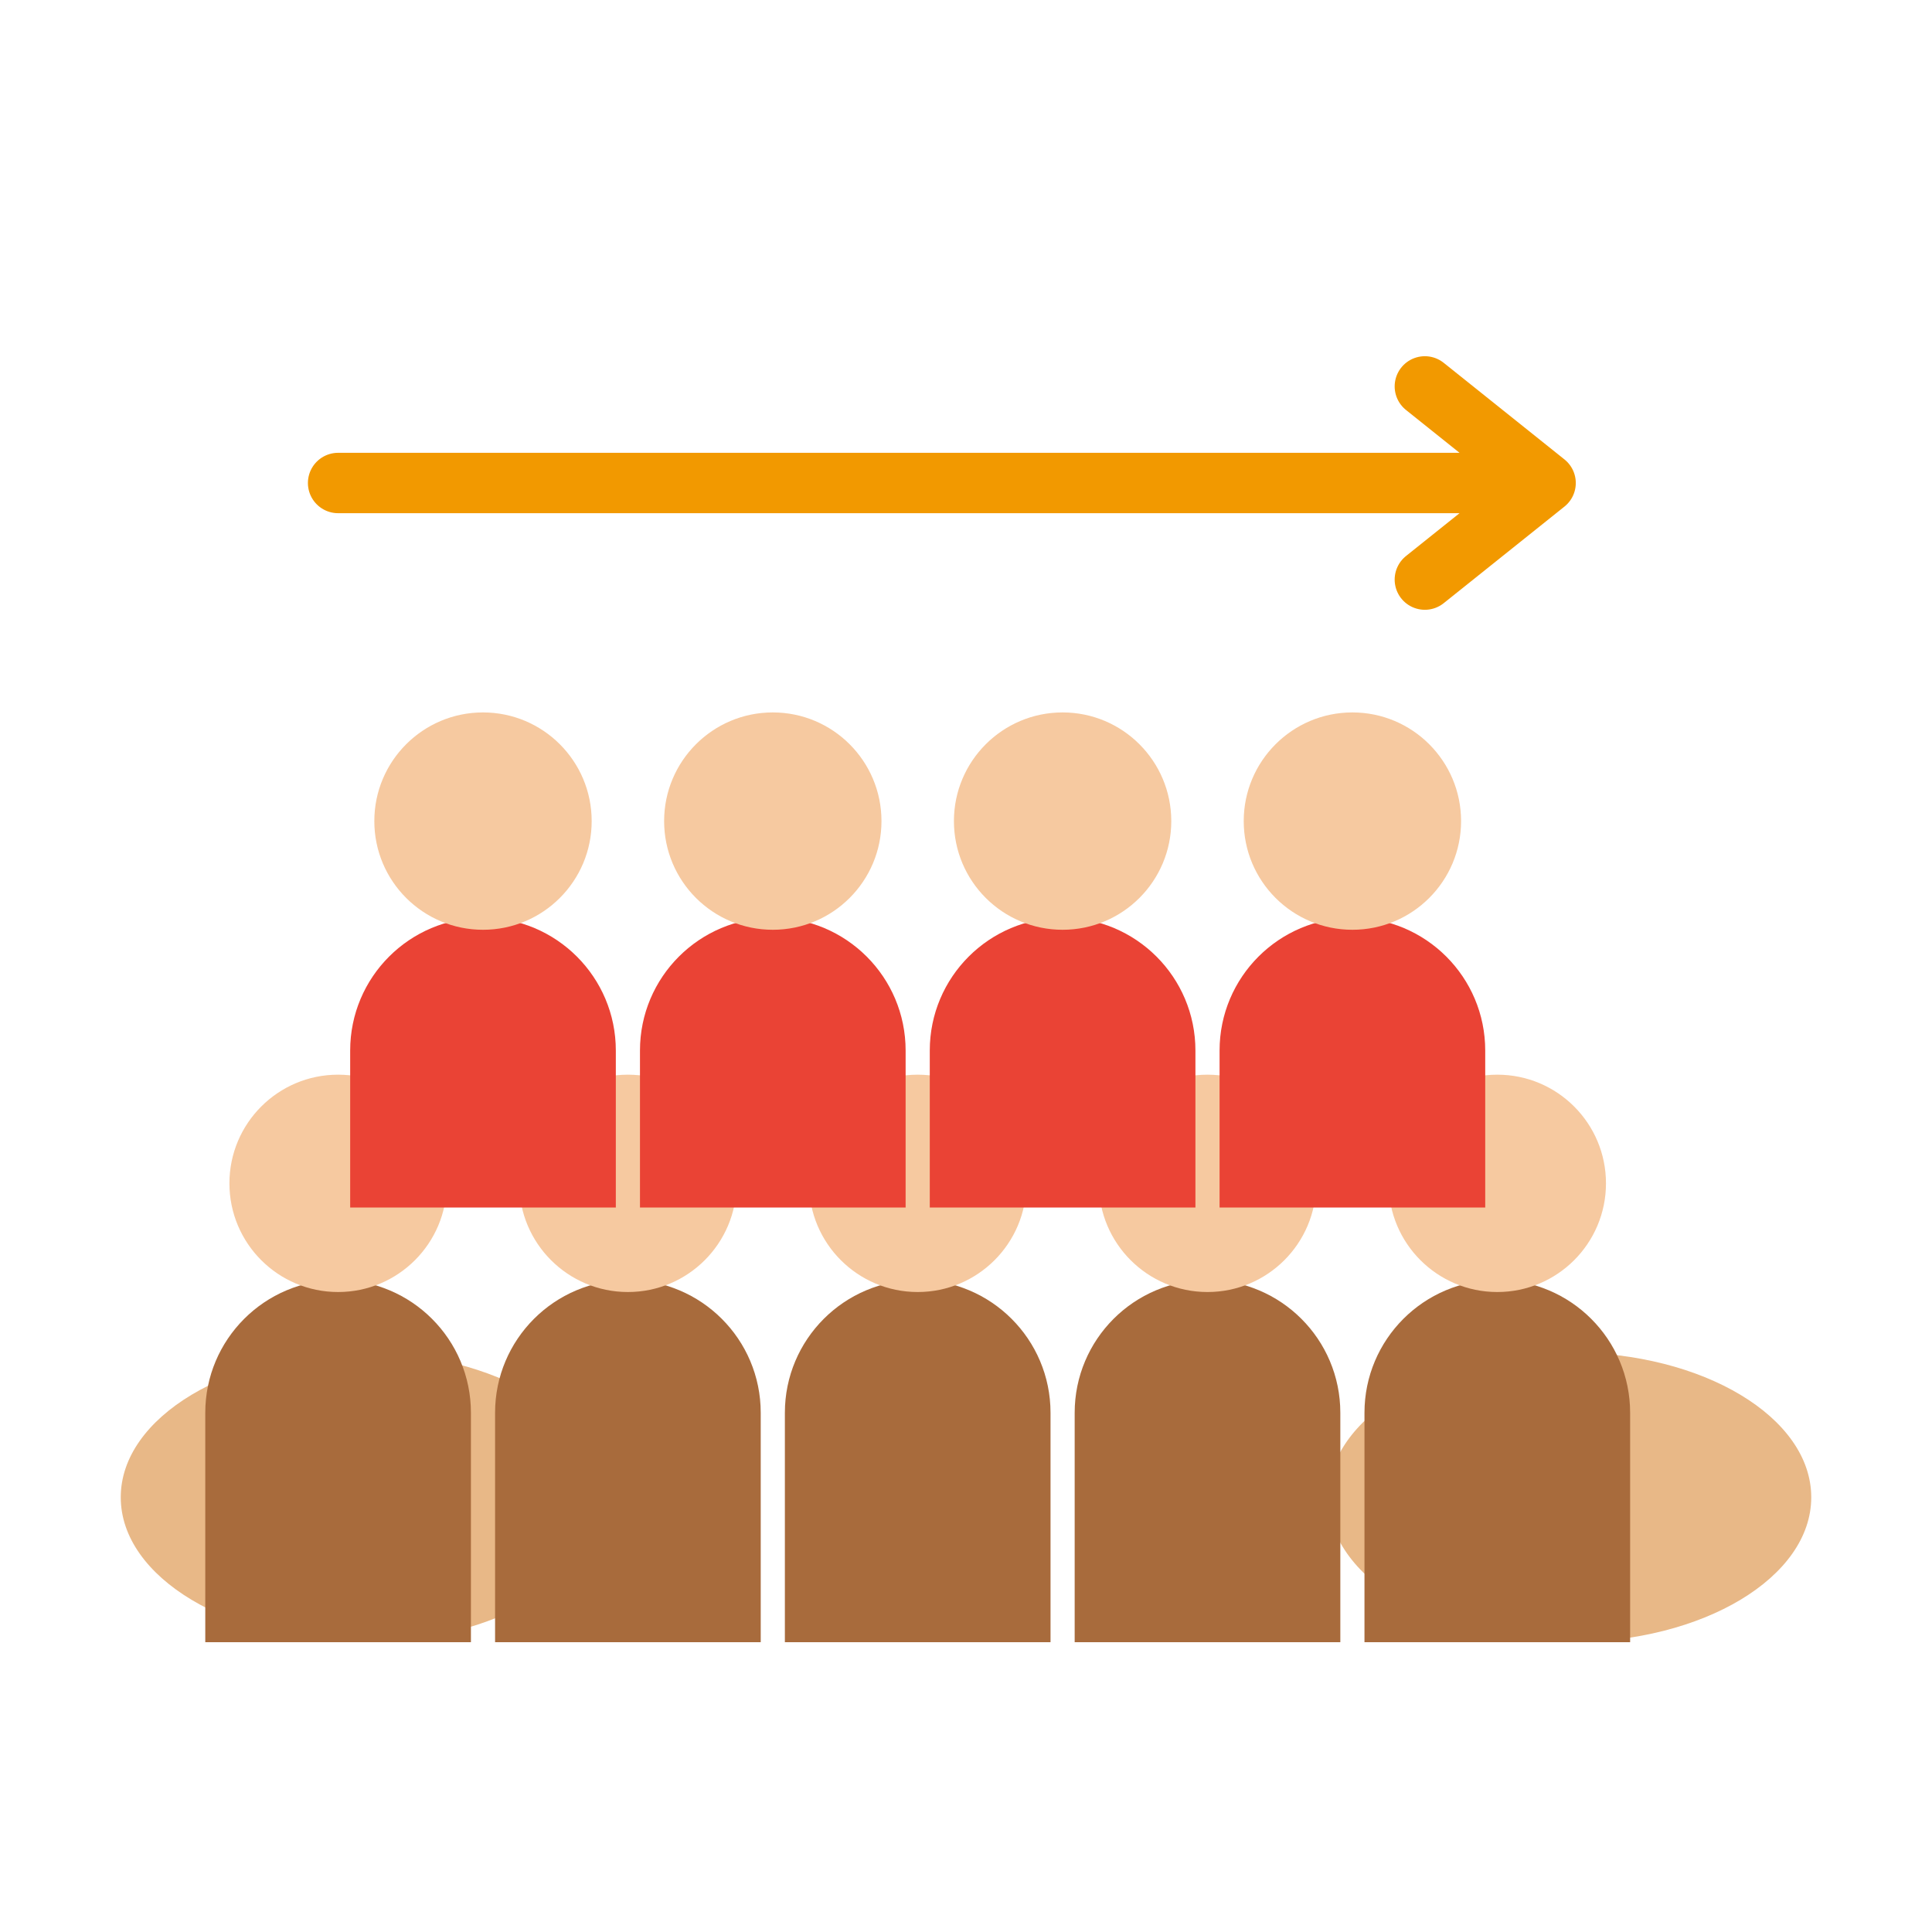
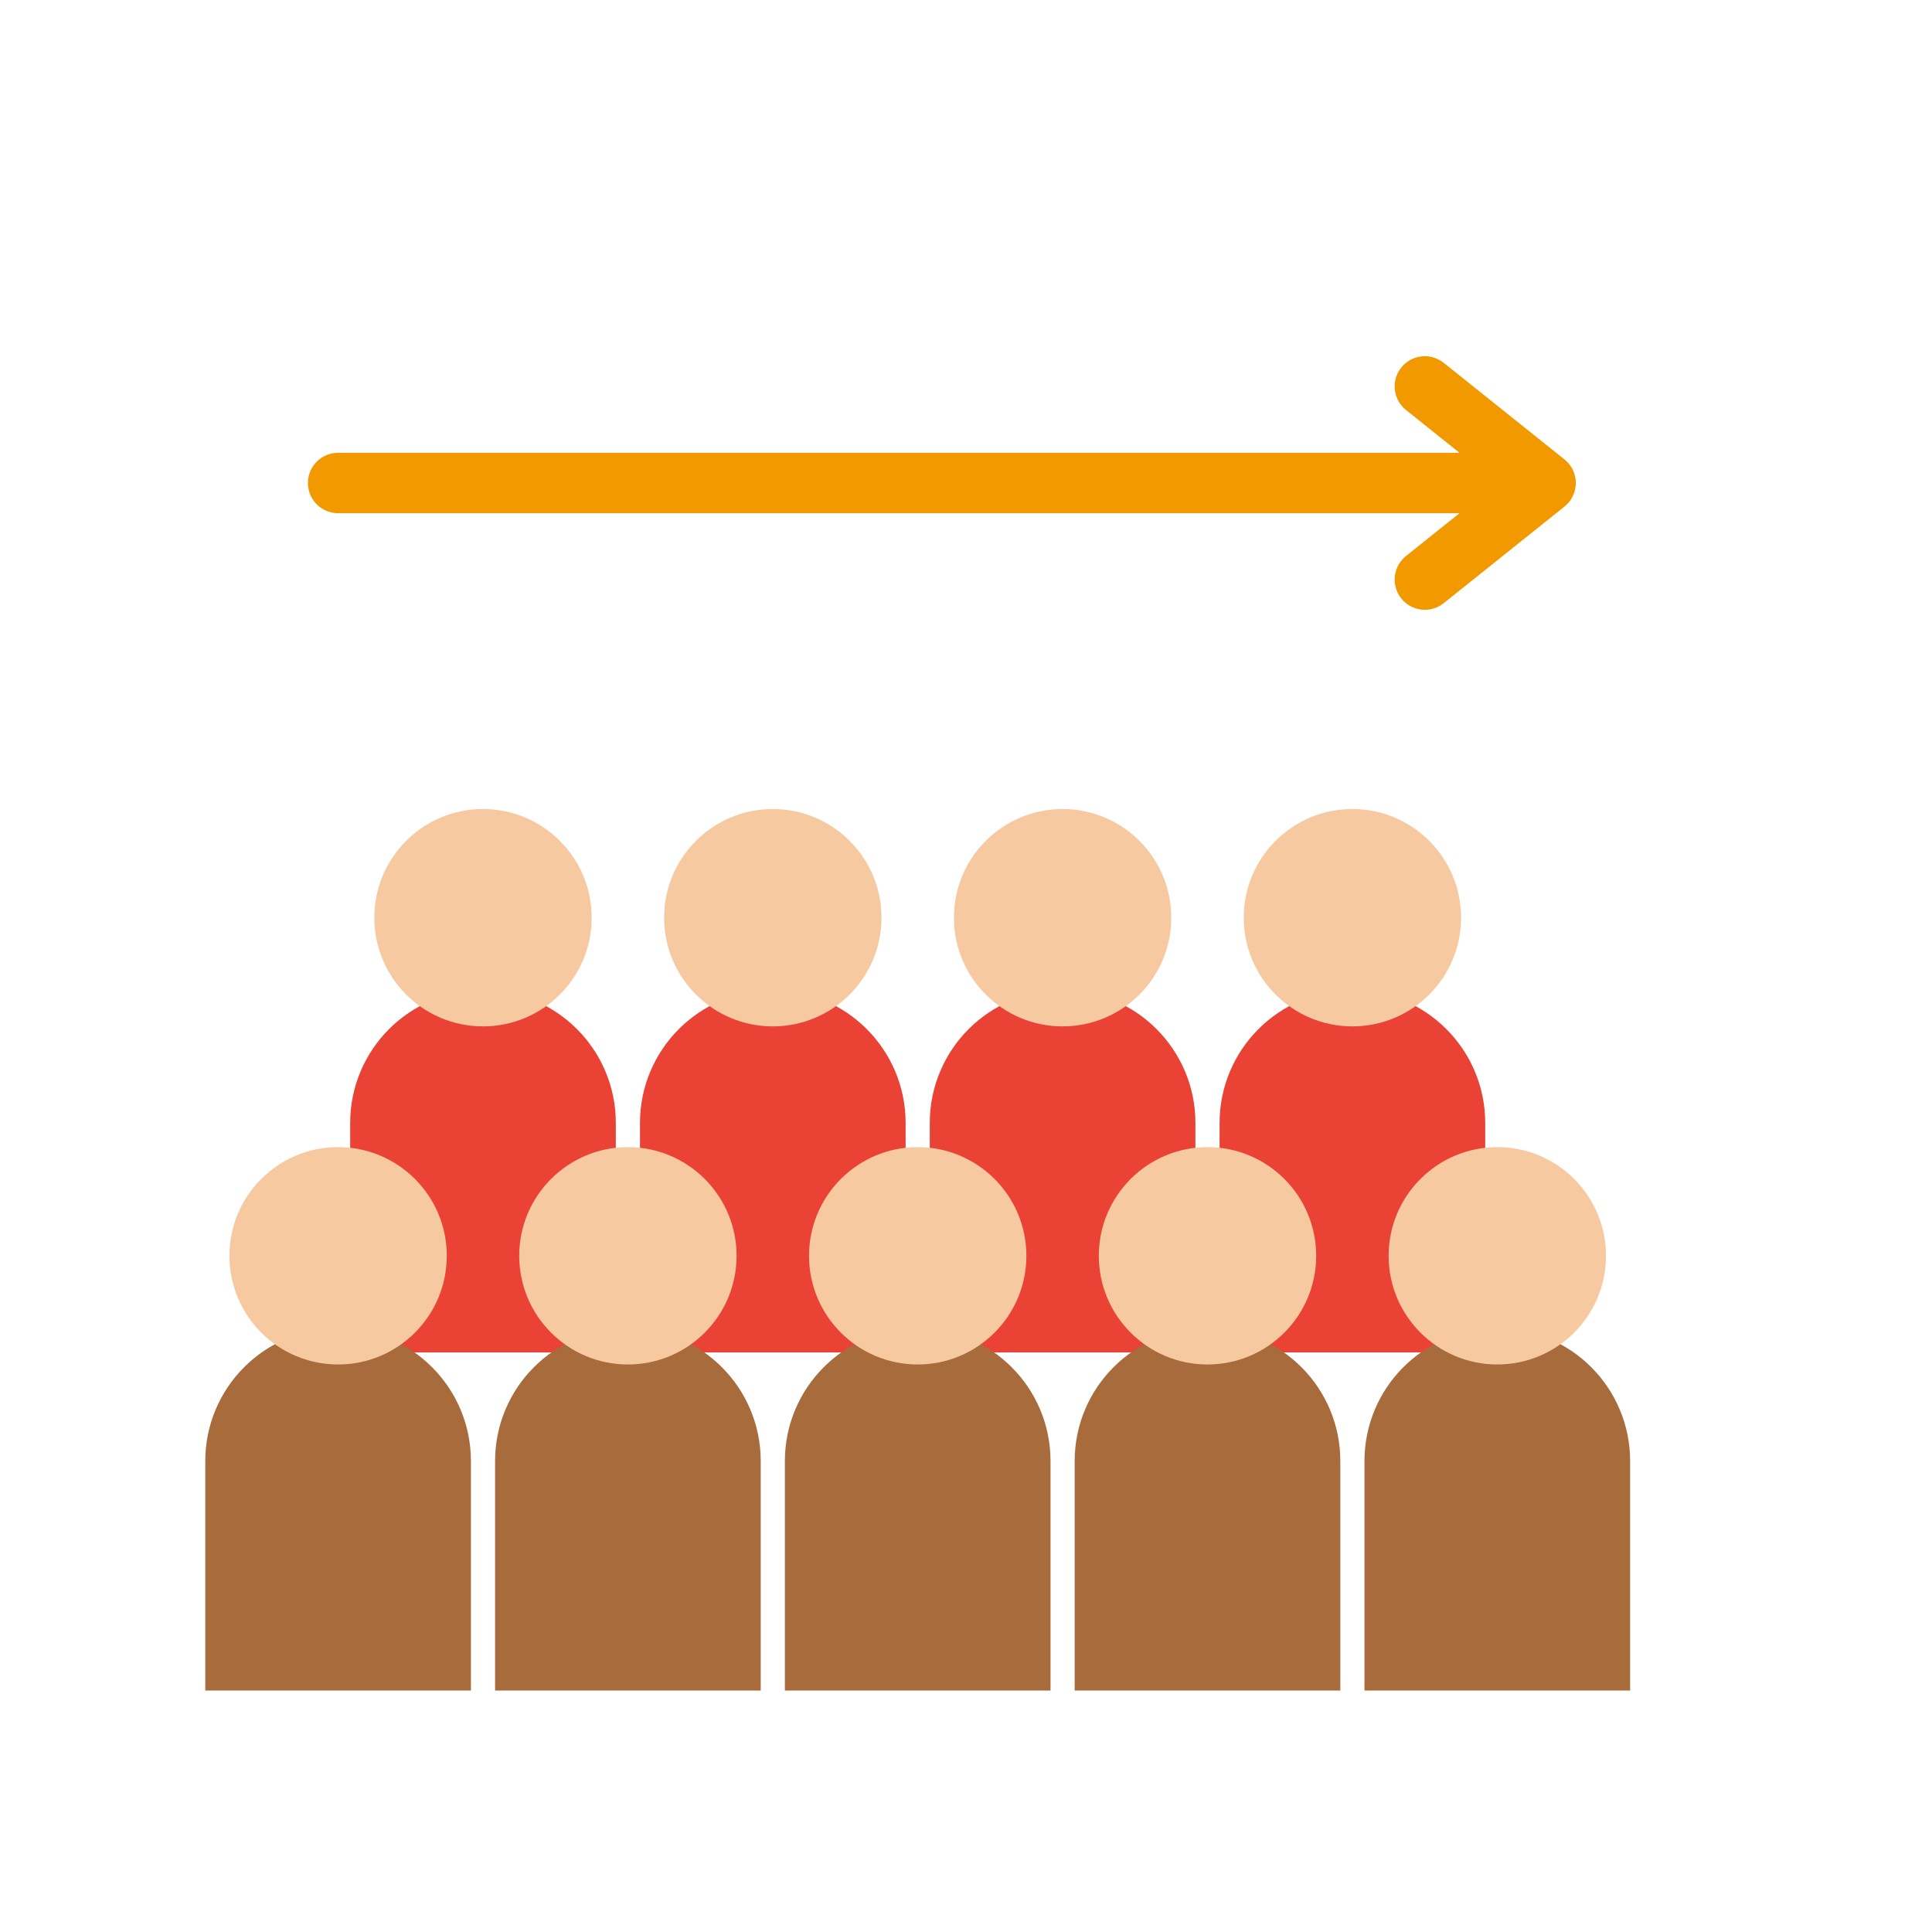
<svg xmlns="http://www.w3.org/2000/svg" viewBox="0 0 160 160">
-   <path d="M10 124a20 12 0 1 0 40 0a20 12 0 1 0 -40 0zM110 124a20 12 0 1 0 40 0a20 12 0 1 0 -40 0z" fill="#E8B887" />
-   <path d="M17 136v-19a11 11 0 0 1 22 0v19zM41 136v-19a11 11 0 0 1 22 0v19zM65 136v-19a11 11 0 0 1 22 0v19zM89 136v-19a11 11 0 0 1 22 0v19zM113 136v-19a11 11 0 0 1 22 0v19z" fill="#A86B3C" />
-   <path d="M19 98a9 9 0 1 0 18 0a9 9 0 1 0 -18 0zM43 98a9 9 0 1 0 18 0a9 9 0 1 0 -18 0zM67 98a9 9 0 1 0 18 0a9 9 0 1 0 -18 0zM91 98a9 9 0 1 0 18 0a9 9 0 1 0 -18 0zM115 98a9 9 0 1 0 18 0a9 9 0 1 0 -18 0z" fill="#F6C9A0" />
-   <path d="M29 100v-13a11 11 0 0 1 22 0v13zM53 100v-13a11 11 0 0 1 22 0v13zM77 100v-13a11 11 0 0 1 22 0v13zM101 100v-13a11 11 0 0 1 22 0v13z" fill="#EA4335" />
-   <path d="M31 68a9 9 0 1 0 18 0a9 9 0 1 0 -18 0zM55 68a9 9 0 1 0 18 0a9 9 0 1 0 -18 0zM79 68a9 9 0 1 0 18 0a9 9 0 1 0 -18 0zM103 68a9 9 0 1 0 18 0a9 9 0 1 0 -18 0z" fill="#F6C9A0" />
+   <path d="M29 112v-19a11 11 0 0 1 22 0v19zM53 112v-19a11 11 0 0 1 22 0v19zM77 112v-19a11 11 0 0 1 22 0v19zM101 112v-19a11 11 0 0 1 22 0v19z" fill="#EA4335" />
+   <path d="M31 76a9 9 0 1 0 18 0a9 9 0 1 0 -18 0zM55 76a9 9 0 1 0 18 0a9 9 0 1 0 -18 0zM79 76a9 9 0 1 0 18 0a9 9 0 1 0 -18 0zM103 76a9 9 0 1 0 18 0a9 9 0 1 0 -18 0z" fill="#F6C9A0" />
+   <path d="M17 140v-19a11 11 0 0 1 22 0v19zM41 140v-19a11 11 0 0 1 22 0v19zM65 140v-19a11 11 0 0 1 22 0v19zM89 140v-19a11 11 0 0 1 22 0v19zM113 140v-19a11 11 0 0 1 22 0v19z" fill="#A86B3C" />
+   <path d="M19 104a9 9 0 1 0 18 0a9 9 0 1 0 -18 0zM43 104a9 9 0 1 0 18 0a9 9 0 1 0 -18 0zM67 104a9 9 0 1 0 18 0a9 9 0 1 0 -18 0zM91 104a9 9 0 1 0 18 0a9 9 0 1 0 -18 0zM115 104a9 9 0 1 0 18 0a9 9 0 1 0 -18 0z" fill="#F6C9A0" />
  <path d="M28 40h100m-10-8 10 8-10 8" fill="none" stroke-width="5" stroke-linecap="round" stroke-linejoin="round" stroke="#F29900" />
</svg>
